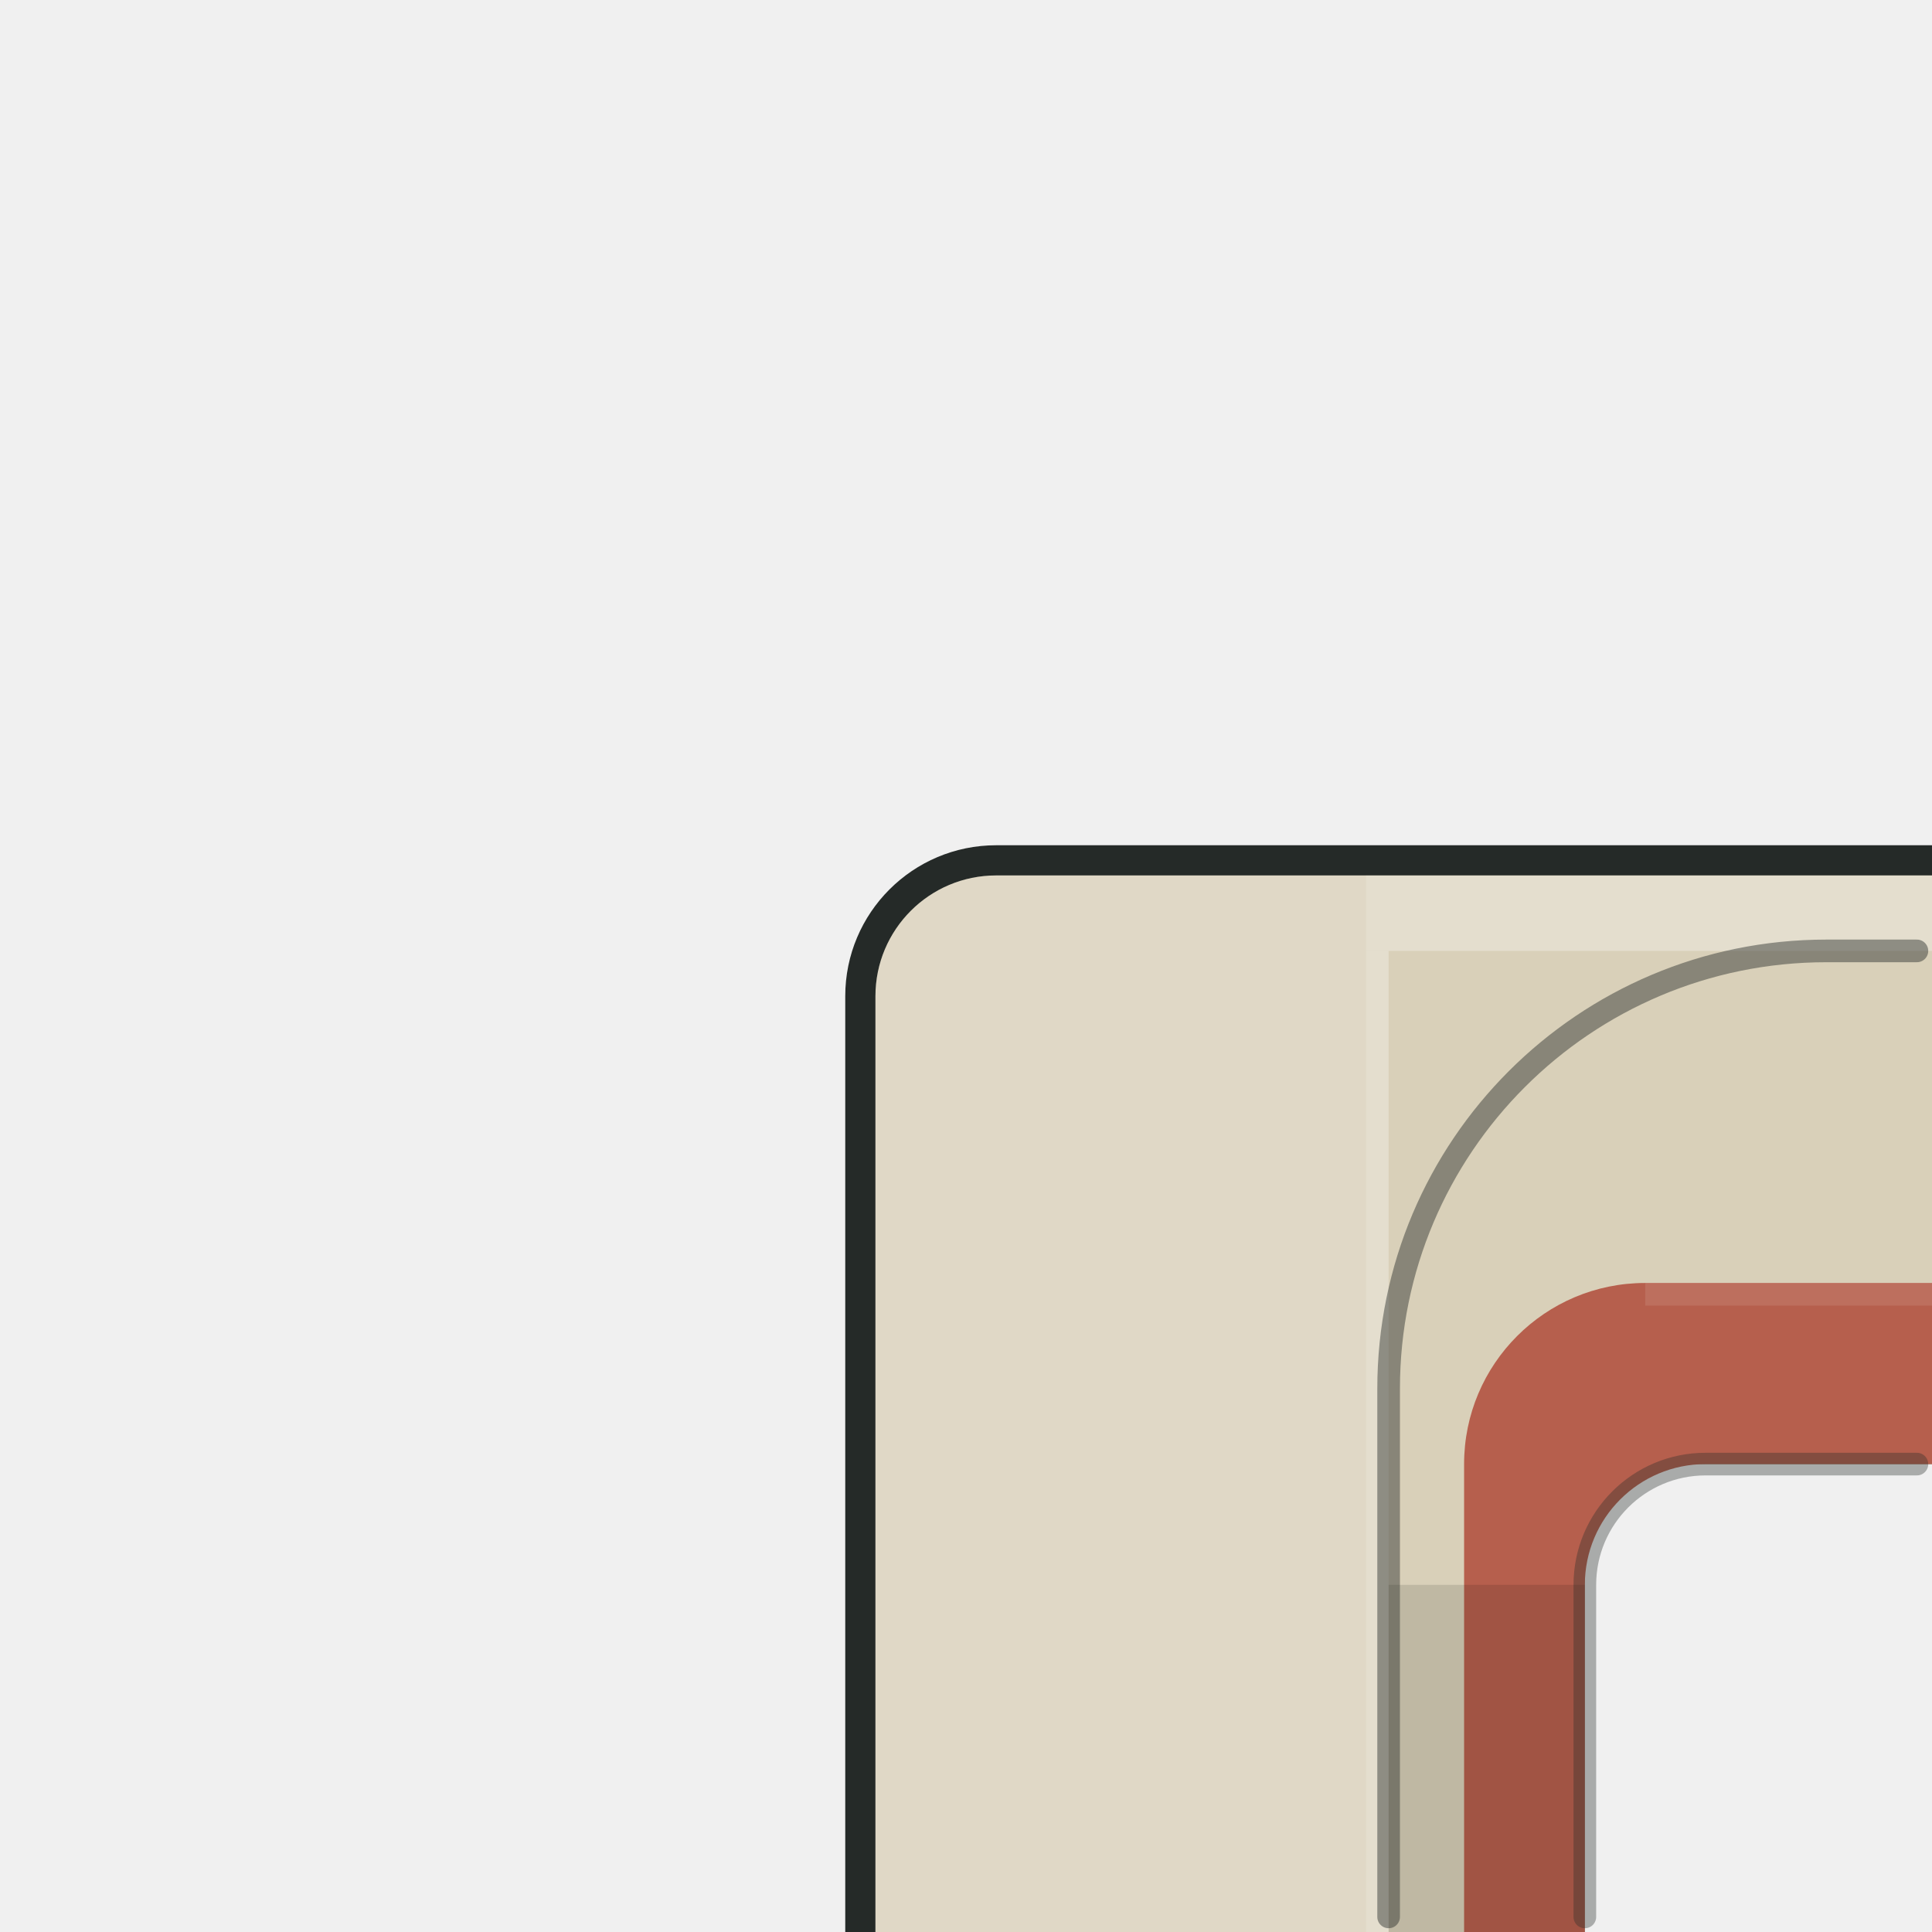
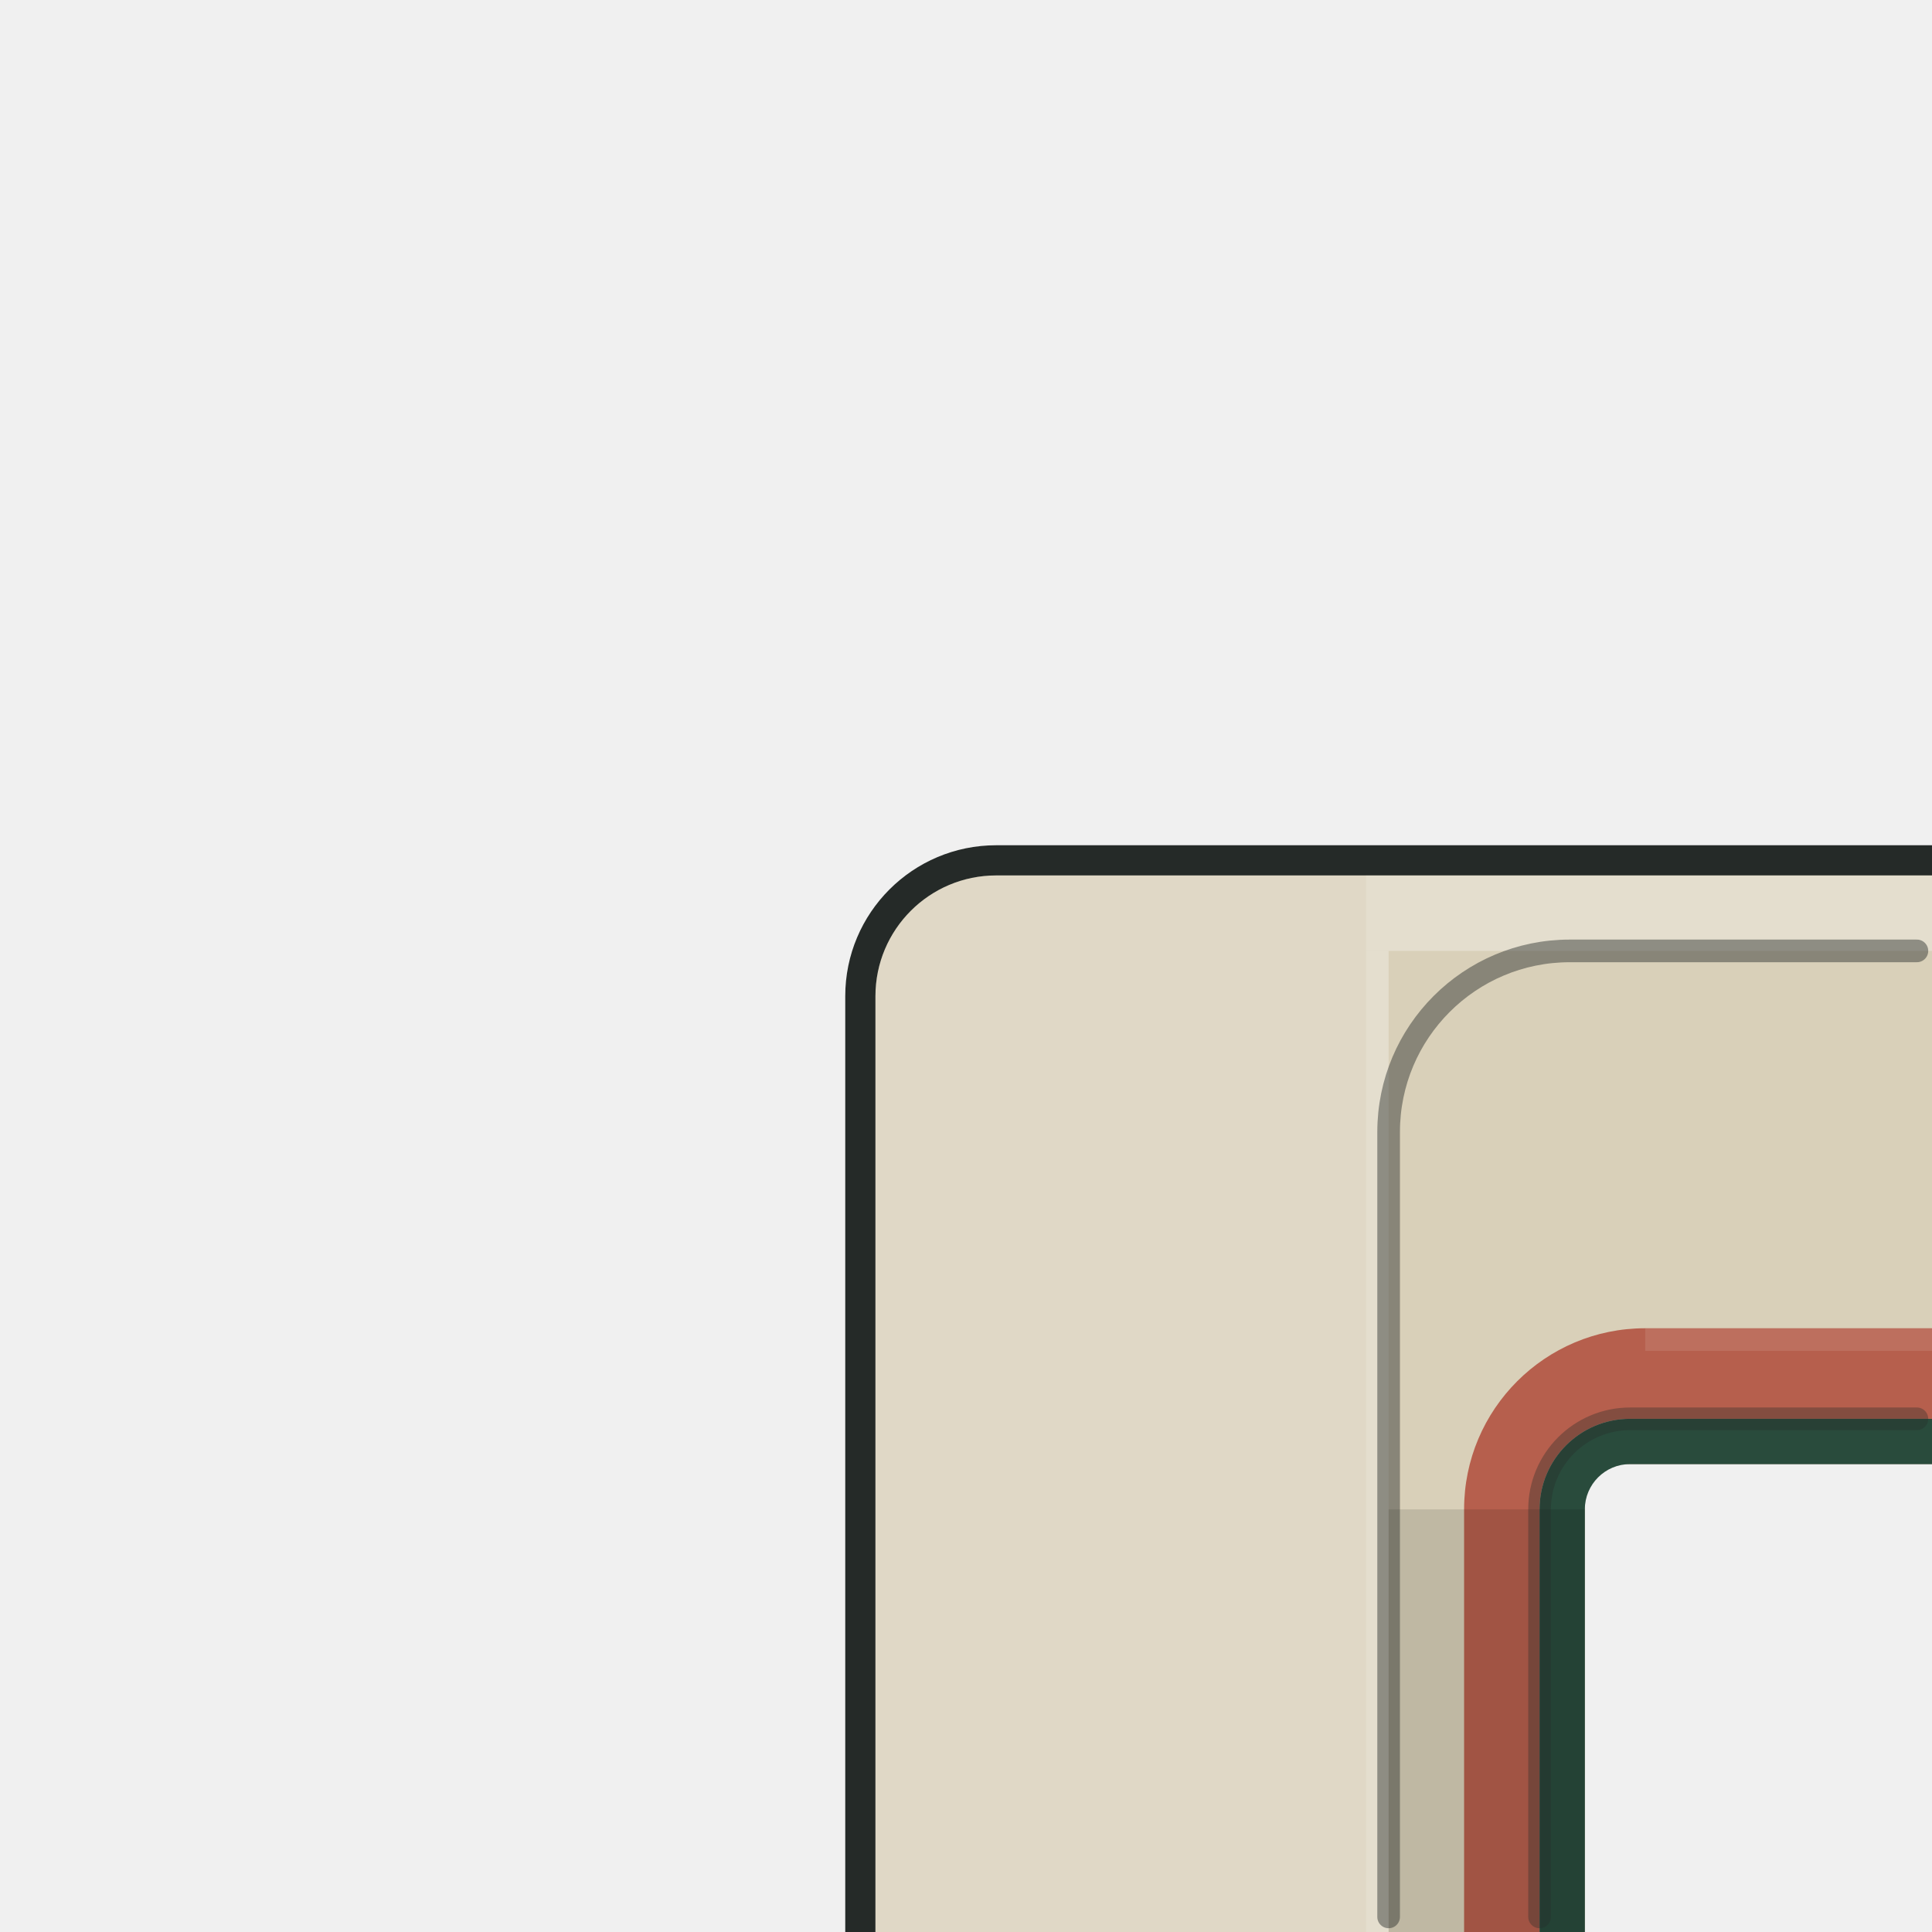
<svg xmlns="http://www.w3.org/2000/svg" viewBox="0 0 128 128" width="128" height="128">
  <g id="detail/upper">
    <path id="upper-contour" d="M 66 56 H 128 V 97 H 105 V 128 H 56 V 66 A 10 10 0 0 1 66 56 Z" fill="#252A28" />
    <path id="upper-shell" d="M 66 58 H 128 V 97 H 105 V 128 H 58 V 66 A 8 8 0 0 1 66 58 Z" fill="#D9D0B9" />
    <path id="upper-plane-light" d="M 58 66 A 8 8 0 0 1 66 58 H 90.5 V 128 H 58 Z" fill="#FFFFFF" opacity="0.18" />
    <path id="upper-reveal-light" d="M 90.5 58 H 128 V 63 H 90.5 Z" fill="#FFFFFF" opacity="0.30" />
    <path id="upper-arris-lip" d="M 90.5 63 H 92 V 128 H 90.5 Z" fill="#FFFFFF" opacity="0.30" />
-     <path id="upper-coral-band" d="M 128 85 H 109 A 12 12 0 0 0 97 97 V 128 H 105 V 105 A 8 8 0 0 1 113 97 H 128 Z" fill="#B65F4D" />
-     <path id="upper-band-light" d="M 109 85 H 128 V 86.5 H 109 Z" fill="#FFFFFF" opacity="0.10" />
-     <path id="upper-face-shade" d="M 92 105 H 105 V 128 H 92 Z" fill="#000000" opacity="0.12" />
-     <path id="upper-arris-seam" d="M 127 63 H 121 A 29 29 0 0 0 92 92 V 127" fill="none" stroke="#252A28" stroke-width="1.5" stroke-linecap="round" stroke-linejoin="round" opacity="0.45" />
-     <path id="upper-band-seam" d="M 127 97 H 113 A 8 8 0 0 0 105 105 V 127" fill="none" stroke="#252A28" stroke-width="1.5" stroke-linecap="round" stroke-linejoin="round" opacity="0.35" />
+     <path id="upper-coral-band" d="M 128 88 H 109 A 12 12 0 0 0 97 100 V 128 H 102 V 100 A 6 6 0 0 1 108 94 H 128 Z" fill="#B65F4D" />
+     <path id="upper-band-light" d="M 109 88 H 128 V 89.5 H 109 Z" fill="#FFFFFF" opacity="0.10" />
+     <path id="upper-green-handoff" d="M 128 94 H 108 A 6 6 0 0 0 102 100 V 128 H 105 V 100 A 3 3 0 0 1 108 97 H 128 Z" fill="#294B3C" />
+     <path id="upper-face-shade" d="M 92 100 H 105 V 128 H 92 Z" fill="#000000" opacity="0.12" />
+     <path id="upper-arris-seam" d="M 127 63 H 104 A 12 12 0 0 0 92 75 V 127" fill="none" stroke="#252A28" stroke-width="1.5" stroke-linecap="round" stroke-linejoin="round" opacity="0.45" />
+     <path id="upper-band-seam" d="M 127 94 H 108 A 6 6 0 0 0 102 100 V 127" fill="none" stroke="#252A28" stroke-width="1.5" stroke-linecap="round" stroke-linejoin="round" opacity="0.35" />
  </g>
</svg>
